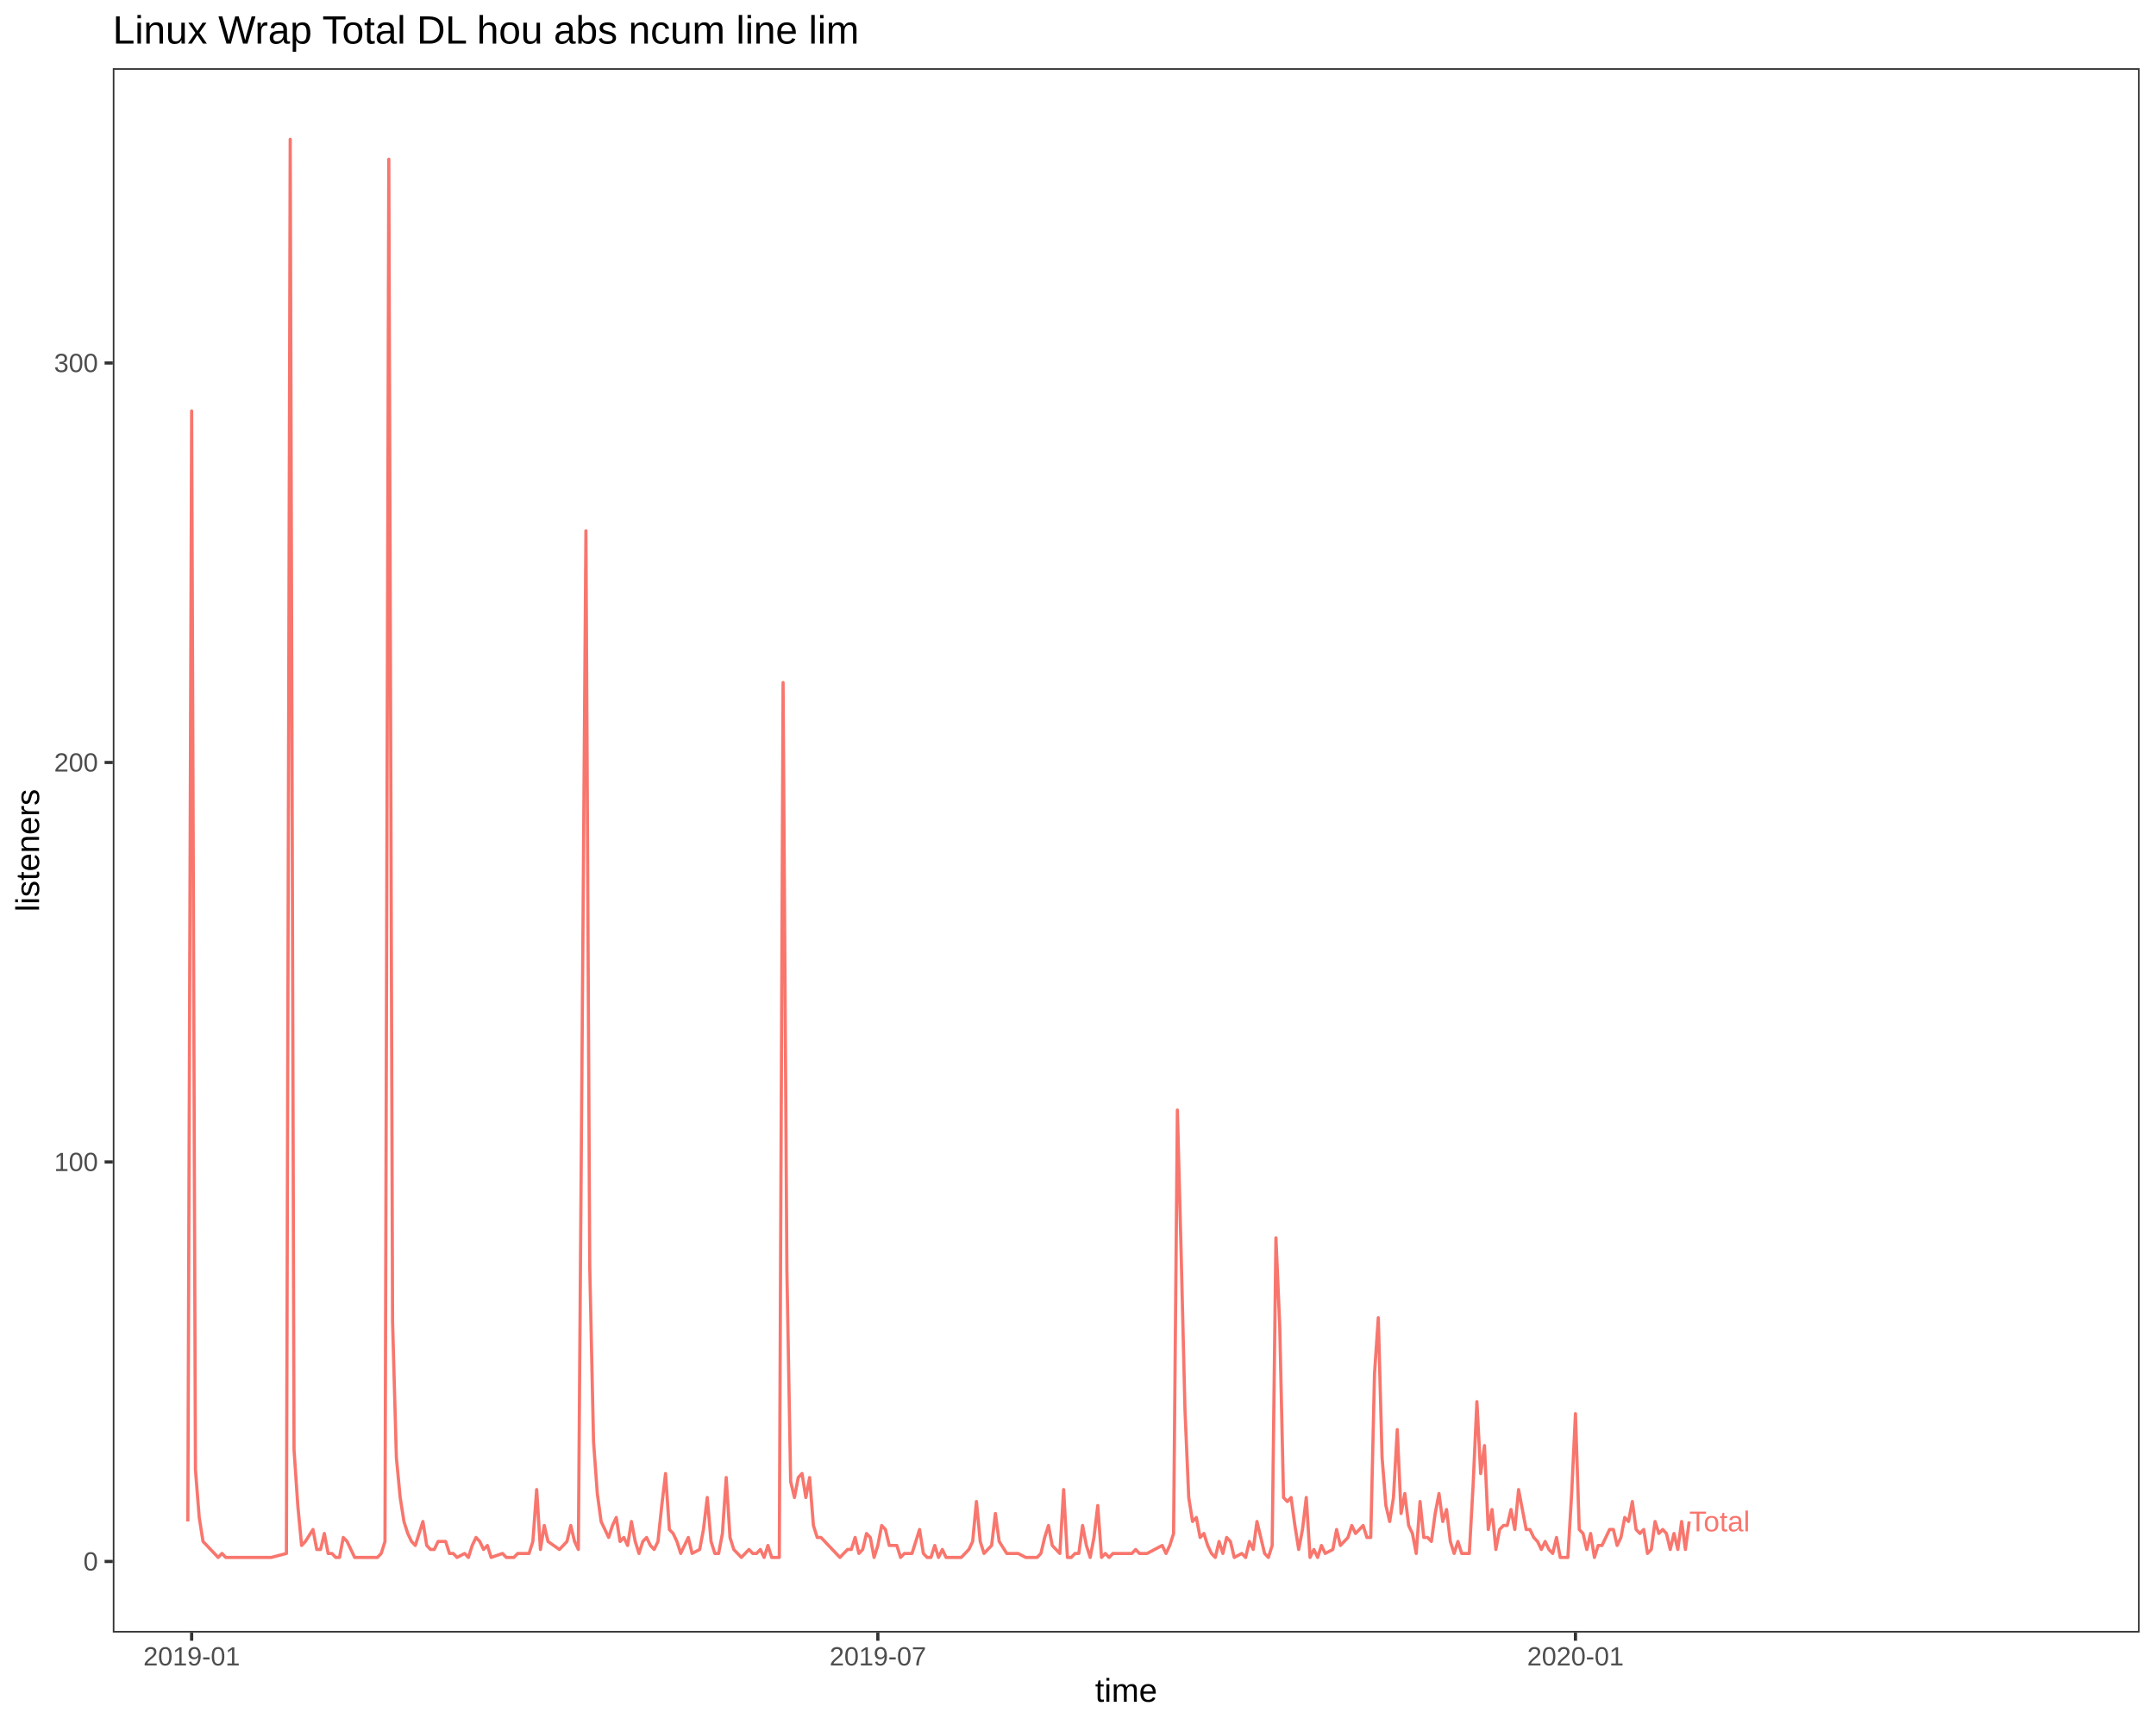
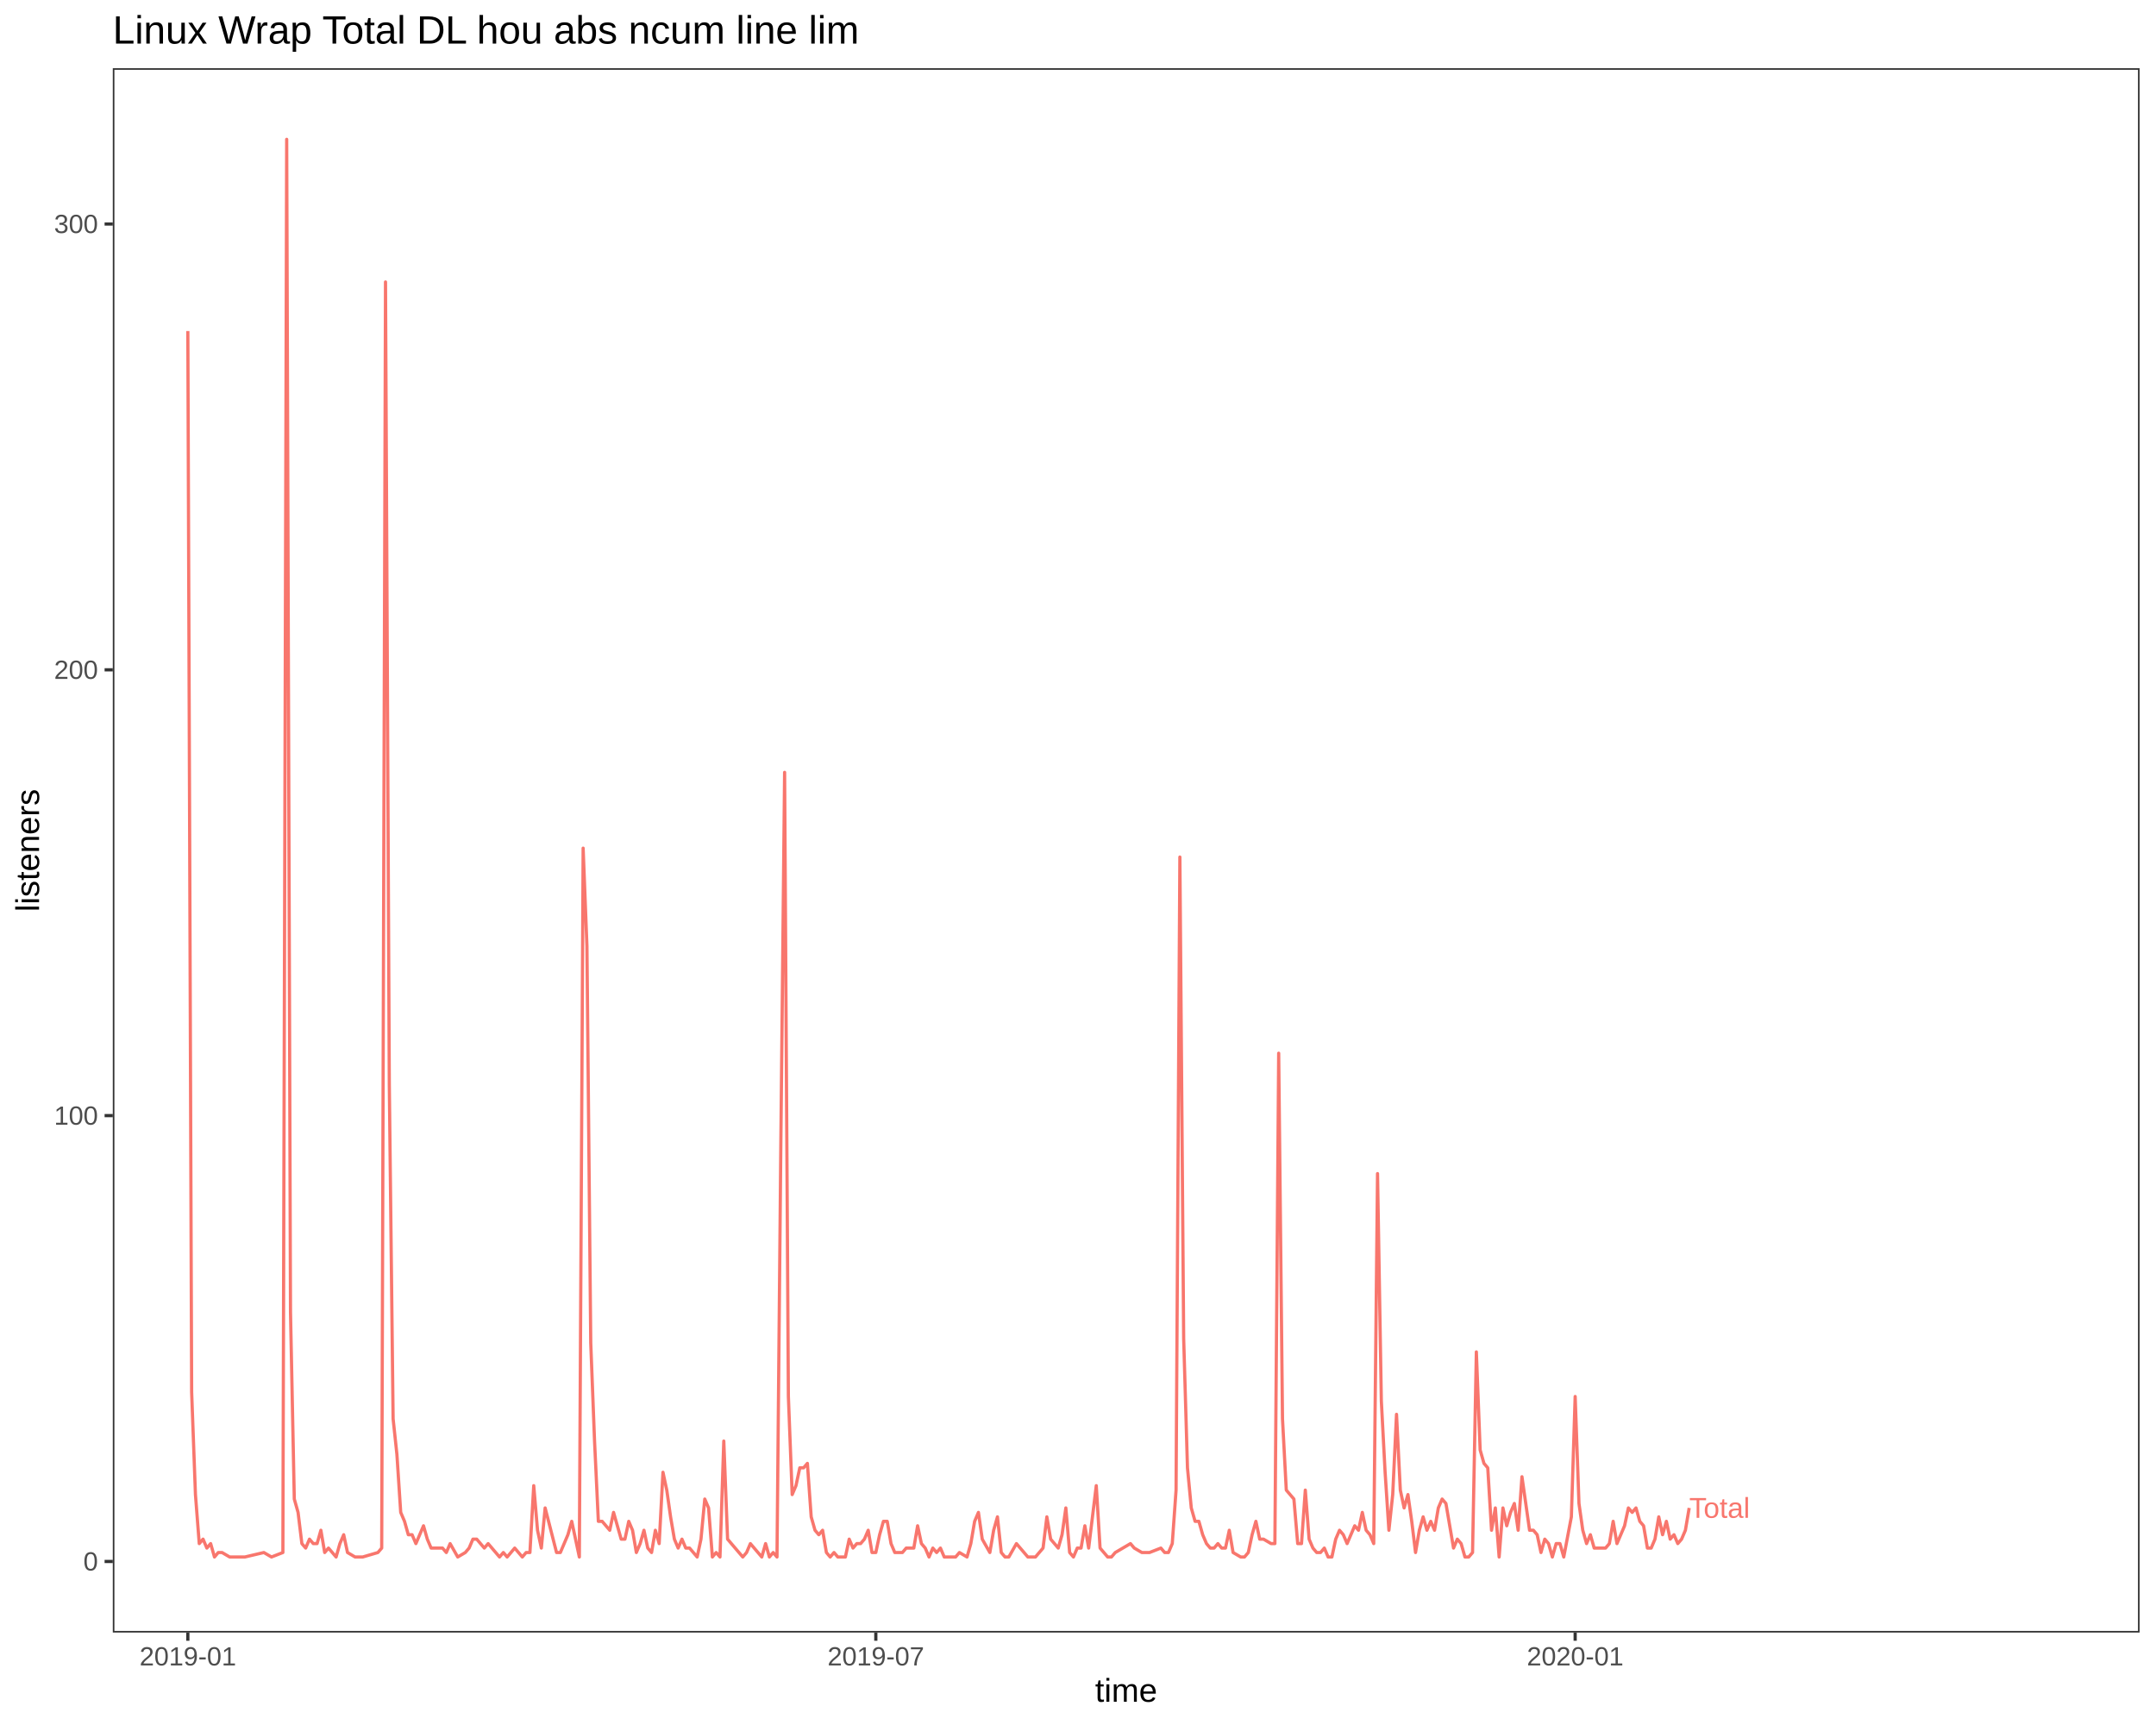
<svg xmlns="http://www.w3.org/2000/svg" viewBox="0 0 720.00 576.00">
  <defs>
    <style type="text/css">
    line, polyline, polygon, path, rect, circle {
      fill: none;
      stroke: #000000;
      stroke-linecap: round;
      stroke-linejoin: round;
      stroke-miterlimit: 10.00;
    }
  </style>
  </defs>
  <rect width="100%" height="100%" style="stroke: none; fill: #FFFFFF;" />
  <rect x="0.00" y="0.00" width="720.00" height="576.00" style="stroke-width: 1.07; stroke: #FFFFFF; fill: #FFFFFF;" />
  <defs>
    <clipPath id="cpMzcuNjd8NzE0LjUyfDU0NS4xM3wyMi43Nw==">
      <rect x="37.67" y="22.77" width="676.85" height="522.36" />
    </clipPath>
  </defs>
  <rect x="37.67" y="22.77" width="676.85" height="522.36" style="stroke-width: 1.07; stroke: none; fill: #FFFFFF;" clip-path="url(#cpMzcuNjd8NzE0LjUyfDU0NS4xM3wyMi43Nw==)" />
-   <polyline points="62.73,508.05 64.00,137.22 65.27,490.71 66.53,506.71 67.80,514.72 69.07,516.05 70.33,517.39 71.60,518.72 72.86,520.05 74.13,518.72 75.40,520.05 76.66,520.05 79.19,520.05 80.46,520.05 81.73,520.05 88.06,520.05 89.32,520.05 90.59,520.05 95.65,518.72 96.92,46.52 98.19,484.04 99.45,502.71 100.72,516.05 101.98,514.72 104.52,510.72 105.78,517.39 107.05,517.39 108.31,512.05 109.58,518.72 110.85,518.72 112.11,520.05 113.38,520.05 114.64,513.38 115.91,514.72 118.44,520.05 120.98,520.05 126.04,520.05 127.31,518.72 128.57,514.72 129.84,53.18 131.10,441.35 132.37,486.71 133.64,500.04 134.90,508.05 136.17,512.05 137.43,514.72 138.70,516.05 139.97,512.05 141.23,508.05 142.50,516.05 143.77,517.39 145.03,517.39 146.30,514.72 148.83,514.72 150.10,518.72 151.36,518.72 152.63,520.05 155.16,518.72 156.43,520.05 157.69,516.05 158.96,513.38 160.22,514.72 161.49,517.39 162.76,516.05 164.02,520.05 167.82,518.72 169.09,520.05 170.35,520.05 171.62,520.05 172.89,518.72 175.42,518.72 176.68,518.72 177.95,514.72 179.22,497.38 180.48,517.39 181.75,509.38 183.01,514.72 186.81,517.39 188.08,516.05 189.34,514.72 190.61,509.38 191.88,514.72 193.14,517.39 195.67,177.24 196.94,422.68 198.21,481.37 199.47,498.71 200.74,508.05 202.01,510.72 203.27,513.38 204.54,509.38 205.80,506.71 207.07,514.72 208.34,513.38 209.60,516.05 210.87,508.05 212.13,514.72 213.40,518.72 214.67,514.72 215.93,513.38 217.20,516.05 218.46,517.39 219.73,514.72 221.00,502.71 222.26,492.04 223.53,510.72 224.80,512.05 226.06,514.72 227.33,518.72 228.59,516.05 229.86,513.38 231.13,518.72 233.66,517.39 234.92,510.72 236.19,500.04 237.46,514.72 238.72,518.72 239.99,518.72 241.25,512.05 242.52,493.37 243.79,513.38 245.05,517.39 246.32,518.72 247.58,520.05 248.85,518.72 250.12,517.39 251.38,518.72 252.65,518.72 253.92,517.39 255.18,520.05 256.45,516.05 257.71,520.05 258.98,520.05 260.25,520.05 261.51,227.93 262.78,424.01 264.04,494.71 265.31,500.04 266.58,493.37 267.84,492.04 269.11,500.04 270.37,493.37 271.64,509.38 272.91,513.38 274.17,513.38 275.44,514.72 277.97,517.39 280.50,520.05 281.77,518.72 283.04,517.39 284.30,517.39 285.57,513.38 286.83,518.72 288.10,517.39 289.37,512.05 290.63,513.38 291.90,520.05 293.16,516.05 294.43,509.38 295.70,510.72 296.96,516.05 298.23,516.05 299.49,516.05 300.76,520.05 302.03,518.72 303.29,518.72 304.56,518.72 305.83,514.72 307.09,510.72 308.36,518.72 309.62,520.05 310.89,520.05 312.16,516.05 313.42,520.05 314.69,517.39 315.95,520.05 318.49,520.05 319.75,520.05 321.02,520.05 323.55,517.39 324.82,514.72 326.08,501.38 327.35,514.72 328.61,518.72 331.15,516.05 332.41,505.38 333.68,514.72 336.21,518.72 338.74,518.72 340.01,518.72 342.54,520.05 343.81,520.05 345.07,520.05 346.34,520.05 347.61,518.72 348.87,513.38 350.14,509.38 351.40,516.05 352.67,517.39 353.94,518.72 355.20,497.38 356.47,520.05 357.74,520.05 359.00,518.72 360.27,518.72 361.53,509.38 362.80,516.05 364.07,520.05 365.33,513.38 366.60,502.71 367.86,520.05 369.13,518.72 370.40,520.05 371.66,518.72 376.73,518.72 377.99,518.72 379.26,517.39 380.52,518.72 383.06,518.72 388.12,516.05 389.39,518.72 390.65,516.05 391.92,512.05 393.19,370.66 394.45,418.68 395.72,470.70 396.98,500.04 398.25,508.05 399.52,506.71 400.78,513.38 402.05,512.05 403.31,516.05 404.58,518.72 405.85,520.05 407.11,514.72 408.38,518.72 409.64,513.38 410.91,514.72 412.18,520.05 414.71,518.72 415.98,520.05 417.24,514.72 418.51,517.39 419.77,508.05 421.04,513.38 422.31,518.72 423.57,520.05 424.84,516.05 426.10,413.34 427.37,442.69 428.64,500.04 429.90,501.38 431.17,500.04 432.43,509.38 433.70,517.39 434.97,510.72 436.23,500.04 437.50,520.05 438.77,517.39 440.03,520.05 441.30,516.05 442.56,518.72 445.10,517.39 446.36,510.72 447.63,516.05 448.89,514.72 450.16,513.38 451.43,509.38 452.69,512.05 453.96,510.72 455.22,509.38 456.49,513.38 457.76,513.38 459.02,458.69 460.29,440.02 461.55,486.71 462.82,502.71 464.09,508.05 465.35,500.04 466.62,477.37 467.89,505.38 469.15,498.71 470.42,509.38 471.68,512.05 472.95,518.72 474.22,501.38 475.48,513.38 476.75,513.38 478.01,514.72 479.28,505.38 480.55,498.71 481.81,508.05 483.08,504.05 484.34,514.72 485.61,518.72 486.88,514.72 488.14,518.72 489.41,518.72 490.68,518.72 491.94,496.04 493.21,468.03 494.47,492.04 495.74,482.70 497.01,510.72 498.27,504.05 499.54,517.39 500.80,510.72 502.07,509.38 503.34,509.38 504.60,504.05 505.87,510.72 507.13,497.38 508.40,504.05 509.67,510.72 510.93,510.72 512.20,513.38 513.46,514.72 514.73,517.39 516.00,514.72 517.26,517.39 518.53,518.72 519.80,513.38 521.06,520.05 523.59,520.05 524.86,498.71 526.13,472.03 527.39,510.72 528.66,512.05 529.92,517.39 531.19,512.05 532.46,520.05 533.72,516.05 534.99,516.05 537.52,510.72 538.79,510.72 540.05,516.05 541.32,513.38 542.58,506.71 543.85,508.05 545.12,501.38 546.38,510.72 547.65,512.05 548.92,510.72 550.18,518.72 551.45,517.39 552.71,508.05 553.98,512.05 555.25,510.72 556.51,512.05 557.78,517.39 559.04,512.05 560.31,517.39 561.58,508.05 562.84,517.39 564.11,508.05 " style="stroke-width: 1.07; stroke: #F8766D; stroke-linecap: butt;" clip-path="url(#cpMzcuNjd8NzE0LjUyfDU0NS4xM3wyMi43Nw==)" />
+   <polyline points="62.73,110.53 64.00,464.82 65.27,499.06 66.54,515.43 67.81,513.94 69.08,516.92 70.35,515.43 71.62,519.90 72.89,518.41 74.16,518.41 76.70,519.90 77.97,519.90 80.51,519.90 81.77,519.90 88.12,518.41 90.66,519.90 94.47,518.41 95.74,46.52 97.01,438.02 98.28,500.55 99.54,505.01 100.81,515.43 102.08,516.92 103.35,513.94 104.62,515.43 105.89,515.43 107.16,510.97 108.43,518.41 109.70,516.92 112.24,519.90 113.51,515.43 114.78,512.46 116.05,518.41 118.58,519.90 121.12,519.90 126.20,518.41 127.47,516.92 128.74,94.15 130.01,362.10 131.28,473.75 132.55,485.66 133.82,505.01 135.09,507.99 136.35,512.46 137.62,512.46 138.89,515.43 140.16,512.46 141.43,509.48 142.70,513.94 143.97,516.92 145.24,516.92 146.51,516.92 147.78,516.92 149.05,518.41 150.32,515.43 152.86,519.90 155.39,518.41 156.66,516.92 157.93,513.94 159.20,513.94 160.47,515.43 161.74,516.92 163.01,515.43 166.82,519.90 168.09,518.41 169.36,519.90 171.89,516.92 174.43,519.90 175.70,518.41 176.97,518.41 178.24,496.08 179.51,510.97 180.78,516.92 182.05,503.52 185.86,518.41 187.13,518.41 188.40,515.43 189.66,512.46 190.93,507.99 192.20,513.94 193.47,519.90 194.74,283.21 196.01,315.96 197.28,448.44 198.55,481.19 199.82,507.99 201.09,507.99 202.36,509.48 203.63,510.97 204.90,505.01 206.17,509.48 207.44,513.94 208.70,513.94 209.97,507.99 211.24,510.97 212.51,518.41 213.78,515.43 215.05,510.97 216.32,516.92 217.59,518.41 218.86,510.97 220.13,515.43 221.40,491.61 222.67,497.57 223.94,506.50 225.21,513.94 226.47,516.92 227.74,513.94 229.01,516.92 230.28,516.92 231.55,518.41 232.82,519.90 234.09,513.94 235.36,500.55 236.63,503.52 237.90,519.90 239.17,518.41 240.44,519.90 241.71,481.19 242.98,513.94 244.24,515.43 245.51,516.92 248.05,519.90 249.32,518.41 250.59,515.43 251.86,516.92 253.13,518.41 254.40,519.90 255.67,515.43 256.94,519.90 258.21,518.41 259.48,519.90 260.75,382.94 262.02,257.90 263.28,466.31 264.55,499.06 265.82,496.08 267.09,490.13 268.36,490.13 269.63,488.64 270.90,506.50 272.17,510.97 273.44,512.46 274.71,510.97 275.98,518.41 277.25,519.90 278.52,518.41 279.79,519.90 281.05,519.90 282.32,519.90 283.59,513.94 284.86,516.92 286.13,515.43 287.40,515.43 288.67,513.94 289.94,510.97 291.21,518.41 292.48,518.41 293.75,512.46 295.02,507.99 296.29,507.99 297.56,515.43 298.82,518.41 300.09,518.41 301.36,518.41 302.63,516.92 305.17,516.92 306.44,509.48 307.71,515.43 308.98,516.92 310.25,519.90 311.52,516.92 312.79,518.41 314.06,516.92 315.33,519.90 319.13,519.90 320.40,518.41 322.94,519.90 324.21,515.43 325.48,507.99 326.75,505.01 328.02,513.94 330.56,518.41 331.83,510.97 333.10,506.50 334.37,518.41 335.63,519.90 336.90,519.90 339.44,515.43 343.25,519.90 344.52,519.90 345.79,519.90 347.06,518.41 348.33,516.92 349.60,506.50 350.87,513.94 352.14,515.43 353.40,516.92 354.67,512.46 355.94,503.52 357.21,518.41 358.48,519.90 359.75,516.92 361.02,516.92 362.29,509.48 363.56,516.92 366.10,496.08 367.37,516.92 368.64,518.41 369.91,519.90 371.17,519.90 372.44,518.41 377.52,515.43 378.79,516.92 381.33,518.41 383.87,518.41 387.68,516.92 388.95,518.41 390.21,518.41 391.48,515.43 392.75,497.57 394.02,286.18 395.29,446.96 396.56,490.13 397.83,503.52 399.10,507.99 400.37,507.99 401.64,512.46 402.91,515.43 404.18,516.92 405.45,516.92 406.72,515.43 407.98,516.92 409.25,516.92 410.52,510.97 411.79,518.41 414.33,519.90 415.60,519.90 416.87,518.41 418.14,512.46 419.41,507.99 420.68,513.94 421.95,513.94 424.49,515.43 425.75,515.43 427.02,351.68 428.29,473.75 429.56,497.57 430.83,499.06 432.10,500.55 433.37,515.43 434.64,515.43 435.91,497.57 437.18,513.94 438.45,516.92 439.72,518.41 440.99,518.41 442.26,516.92 443.52,519.90 444.79,519.90 446.06,513.94 447.33,510.97 448.60,512.46 449.87,515.43 451.14,512.46 452.41,509.48 453.68,510.97 454.95,505.01 456.22,510.97 457.49,512.46 458.76,515.43 460.03,391.88 461.30,467.80 462.56,491.61 463.83,510.97 465.10,499.06 466.37,472.26 467.64,497.57 468.91,503.52 470.18,499.06 471.45,507.99 472.72,518.41 473.99,510.97 475.26,506.50 476.53,510.97 477.80,507.99 479.07,510.97 480.33,503.52 481.60,500.55 482.87,502.03 484.14,509.48 485.41,516.92 486.68,513.94 487.95,515.43 489.22,519.90 490.49,519.90 491.76,518.41 493.03,451.42 494.30,484.17 495.57,488.64 496.84,490.13 498.10,510.97 499.37,503.52 500.64,519.90 501.91,503.52 503.18,509.48 504.45,505.01 505.72,502.03 506.99,510.97 508.26,493.10 509.53,502.03 510.80,510.97 512.07,510.97 513.34,512.46 514.61,518.41 515.88,513.94 517.14,515.43 518.41,519.90 519.68,515.43 520.95,515.43 522.22,519.90 524.76,506.50 526.03,466.31 527.30,502.03 528.57,510.97 529.84,515.43 531.11,512.46 532.38,516.92 533.65,516.92 534.91,516.92 536.18,516.92 537.45,515.43 538.72,507.99 539.99,515.43 541.26,512.46 542.53,509.48 543.80,503.52 545.07,505.01 546.34,503.52 547.61,507.99 548.88,509.48 550.15,516.92 551.42,516.92 552.68,513.94 553.95,506.50 555.22,512.46 556.49,507.99 557.76,513.94 559.03,512.46 560.30,515.43 561.57,513.94 562.84,510.97 564.11,503.52 " style="stroke-width: 1.07; stroke: #F8766D; stroke-linecap: butt;" clip-path="url(#cpMzcuNjd8NzE0LjUyfDU0NS4xM3wyMi43Nw==)" />
  <g clip-path="url(#cpMzcuNjd8NzE0LjUyfDU0NS4xM3wyMi43Nw==)">
-     <text x="564.11" y="511.34" style="font-size: 9.60px; fill: #F8766D; font-family: Liberation Sans;" textLength="20.25px" lengthAdjust="spacingAndGlyphs">Total</text>
+     <text x="564.11" y="506.82" style="font-size: 9.60px; fill: #F8766D; font-family: Liberation Sans;" textLength="20.25px" lengthAdjust="spacingAndGlyphs">Total</text>
  </g>
  <rect x="37.67" y="22.77" width="676.85" height="522.36" style="stroke-width: 1.07; stroke: #333333;" clip-path="url(#cpMzcuNjd8NzE0LjUyfDU0NS4xM3wyMi43Nw==)" />
  <defs>
    <clipPath id="cpMC4wMHw3MjAuMDB8NTc2LjAwfDAuMDA=">
      <rect x="0.00" y="0.00" width="720.00" height="576.00" />
    </clipPath>
  </defs>
  <g clip-path="url(#cpMC4wMHw3MjAuMDB8NTc2LjAwfDAuMDA=)">
    <text x="27.84" y="524.41" style="font-size: 8.80px; fill: #4D4D4D; font-family: Liberation Sans;" textLength="4.89px" lengthAdjust="spacingAndGlyphs">0</text>
  </g>
  <g clip-path="url(#cpMC4wMHw3MjAuMDB8NTc2LjAwfDAuMDA=)">
-     <text x="18.06" y="391.02" style="font-size: 8.80px; fill: #4D4D4D; font-family: Liberation Sans;" textLength="14.67px" lengthAdjust="spacingAndGlyphs">100</text>
+     <text x="18.06" y="375.55" style="font-size: 8.80px; fill: #4D4D4D; font-family: Liberation Sans;" textLength="14.67px" lengthAdjust="spacingAndGlyphs">100</text>
  </g>
  <g clip-path="url(#cpMC4wMHw3MjAuMDB8NTc2LjAwfDAuMDA=)">
-     <text x="18.06" y="257.63" style="font-size: 8.80px; fill: #4D4D4D; font-family: Liberation Sans;" textLength="14.67px" lengthAdjust="spacingAndGlyphs">200</text>
+     <text x="18.06" y="226.69" style="font-size: 8.80px; fill: #4D4D4D; font-family: Liberation Sans;" textLength="14.67px" lengthAdjust="spacingAndGlyphs">200</text>
  </g>
  <g clip-path="url(#cpMC4wMHw3MjAuMDB8NTc2LjAwfDAuMDA=)">
-     <text x="18.06" y="124.24" style="font-size: 8.80px; fill: #4D4D4D; font-family: Liberation Sans;" textLength="14.67px" lengthAdjust="spacingAndGlyphs">300</text>
+     <text x="18.06" y="77.82" style="font-size: 8.80px; fill: #4D4D4D; font-family: Liberation Sans;" textLength="14.67px" lengthAdjust="spacingAndGlyphs">300</text>
  </g>
  <polyline points="34.93,521.39 37.67,521.39 " style="stroke-width: 1.07; stroke: #333333; stroke-linecap: butt;" clip-path="url(#cpMC4wMHw3MjAuMDB8NTc2LjAwfDAuMDA=)" />
-   <polyline points="34.93,388.00 37.67,388.00 " style="stroke-width: 1.07; stroke: #333333; stroke-linecap: butt;" clip-path="url(#cpMC4wMHw3MjAuMDB8NTc2LjAwfDAuMDA=)" />
-   <polyline points="34.93,254.60 37.67,254.60 " style="stroke-width: 1.07; stroke: #333333; stroke-linecap: butt;" clip-path="url(#cpMC4wMHw3MjAuMDB8NTc2LjAwfDAuMDA=)" />
-   <polyline points="34.93,121.21 37.67,121.21 " style="stroke-width: 1.07; stroke: #333333; stroke-linecap: butt;" clip-path="url(#cpMC4wMHw3MjAuMDB8NTc2LjAwfDAuMDA=)" />
-   <polyline points="64.00,547.87 64.00,545.13 " style="stroke-width: 1.07; stroke: #333333; stroke-linecap: butt;" clip-path="url(#cpMC4wMHw3MjAuMDB8NTc2LjAwfDAuMDA=)" />
-   <polyline points="293.16,547.87 293.16,545.13 " style="stroke-width: 1.07; stroke: #333333; stroke-linecap: butt;" clip-path="url(#cpMC4wMHw3MjAuMDB8NTc2LjAwfDAuMDA=)" />
-   <polyline points="526.13,547.87 526.13,545.13 " style="stroke-width: 1.07; stroke: #333333; stroke-linecap: butt;" clip-path="url(#cpMC4wMHw3MjAuMDB8NTc2LjAwfDAuMDA=)" />
+   <polyline points="34.93,372.52 37.67,372.52 " style="stroke-width: 1.07; stroke: #333333; stroke-linecap: butt;" clip-path="url(#cpMC4wMHw3MjAuMDB8NTc2LjAwfDAuMDA=)" />
+   <polyline points="34.93,223.66 37.67,223.66 " style="stroke-width: 1.07; stroke: #333333; stroke-linecap: butt;" clip-path="url(#cpMC4wMHw3MjAuMDB8NTc2LjAwfDAuMDA=)" />
+   <polyline points="34.93,74.80 37.67,74.80 " style="stroke-width: 1.07; stroke: #333333; stroke-linecap: butt;" clip-path="url(#cpMC4wMHw3MjAuMDB8NTc2LjAwfDAuMDA=)" />
+   <polyline points="62.73,547.87 62.73,545.13 " style="stroke-width: 1.07; stroke: #333333; stroke-linecap: butt;" clip-path="url(#cpMC4wMHw3MjAuMDB8NTc2LjAwfDAuMDA=)" />
+   <polyline points="292.48,547.87 292.48,545.13 " style="stroke-width: 1.07; stroke: #333333; stroke-linecap: butt;" clip-path="url(#cpMC4wMHw3MjAuMDB8NTc2LjAwfDAuMDA=)" />
+   <polyline points="526.03,547.87 526.03,545.13 " style="stroke-width: 1.07; stroke: #333333; stroke-linecap: butt;" clip-path="url(#cpMC4wMHw3MjAuMDB8NTc2LjAwfDAuMDA=)" />
  <g clip-path="url(#cpMC4wMHw3MjAuMDB8NTc2LjAwfDAuMDA=)">
-     <text x="47.87" y="556.11" style="font-size: 8.80px; fill: #4D4D4D; font-family: Liberation Sans;" textLength="32.27px" lengthAdjust="spacingAndGlyphs">2019-01</text>
+     <text x="46.60" y="556.11" style="font-size: 8.80px; fill: #4D4D4D; font-family: Liberation Sans;" textLength="32.27px" lengthAdjust="spacingAndGlyphs">2019-01</text>
  </g>
  <g clip-path="url(#cpMC4wMHw3MjAuMDB8NTc2LjAwfDAuMDA=)">
-     <text x="277.03" y="556.11" style="font-size: 8.80px; fill: #4D4D4D; font-family: Liberation Sans;" textLength="32.27px" lengthAdjust="spacingAndGlyphs">2019-07</text>
+     <text x="276.35" y="556.11" style="font-size: 8.80px; fill: #4D4D4D; font-family: Liberation Sans;" textLength="32.27px" lengthAdjust="spacingAndGlyphs">2019-07</text>
  </g>
  <g clip-path="url(#cpMC4wMHw3MjAuMDB8NTc2LjAwfDAuMDA=)">
-     <text x="509.99" y="556.11" style="font-size: 8.80px; fill: #4D4D4D; font-family: Liberation Sans;" textLength="32.27px" lengthAdjust="spacingAndGlyphs">2020-01</text>
+     <text x="509.90" y="556.11" style="font-size: 8.80px; fill: #4D4D4D; font-family: Liberation Sans;" textLength="32.27px" lengthAdjust="spacingAndGlyphs">2020-01</text>
  </g>
  <g clip-path="url(#cpMC4wMHw3MjAuMDB8NTc2LjAwfDAuMDA=)">
    <text x="365.70" y="568.24" style="font-size: 11.00px; font-family: Liberation Sans;" textLength="20.78px" lengthAdjust="spacingAndGlyphs">time</text>
  </g>
  <g clip-path="url(#cpMC4wMHw3MjAuMDB8NTc2LjAwfDAuMDA=)">
    <text transform="translate(13.04,304.44) rotate(-90)" style="font-size: 11.00px; font-family: Liberation Sans;" textLength="40.97px" lengthAdjust="spacingAndGlyphs">listeners</text>
  </g>
  <g clip-path="url(#cpMC4wMHw3MjAuMDB8NTc2LjAwfDAuMDA=)">
    <text x="37.67" y="14.56" style="font-size: 13.20px; font-family: Liberation Sans;" textLength="248.88px" lengthAdjust="spacingAndGlyphs">Linux Wrap Total DL hou abs ncum line lim</text>
  </g>
</svg>
